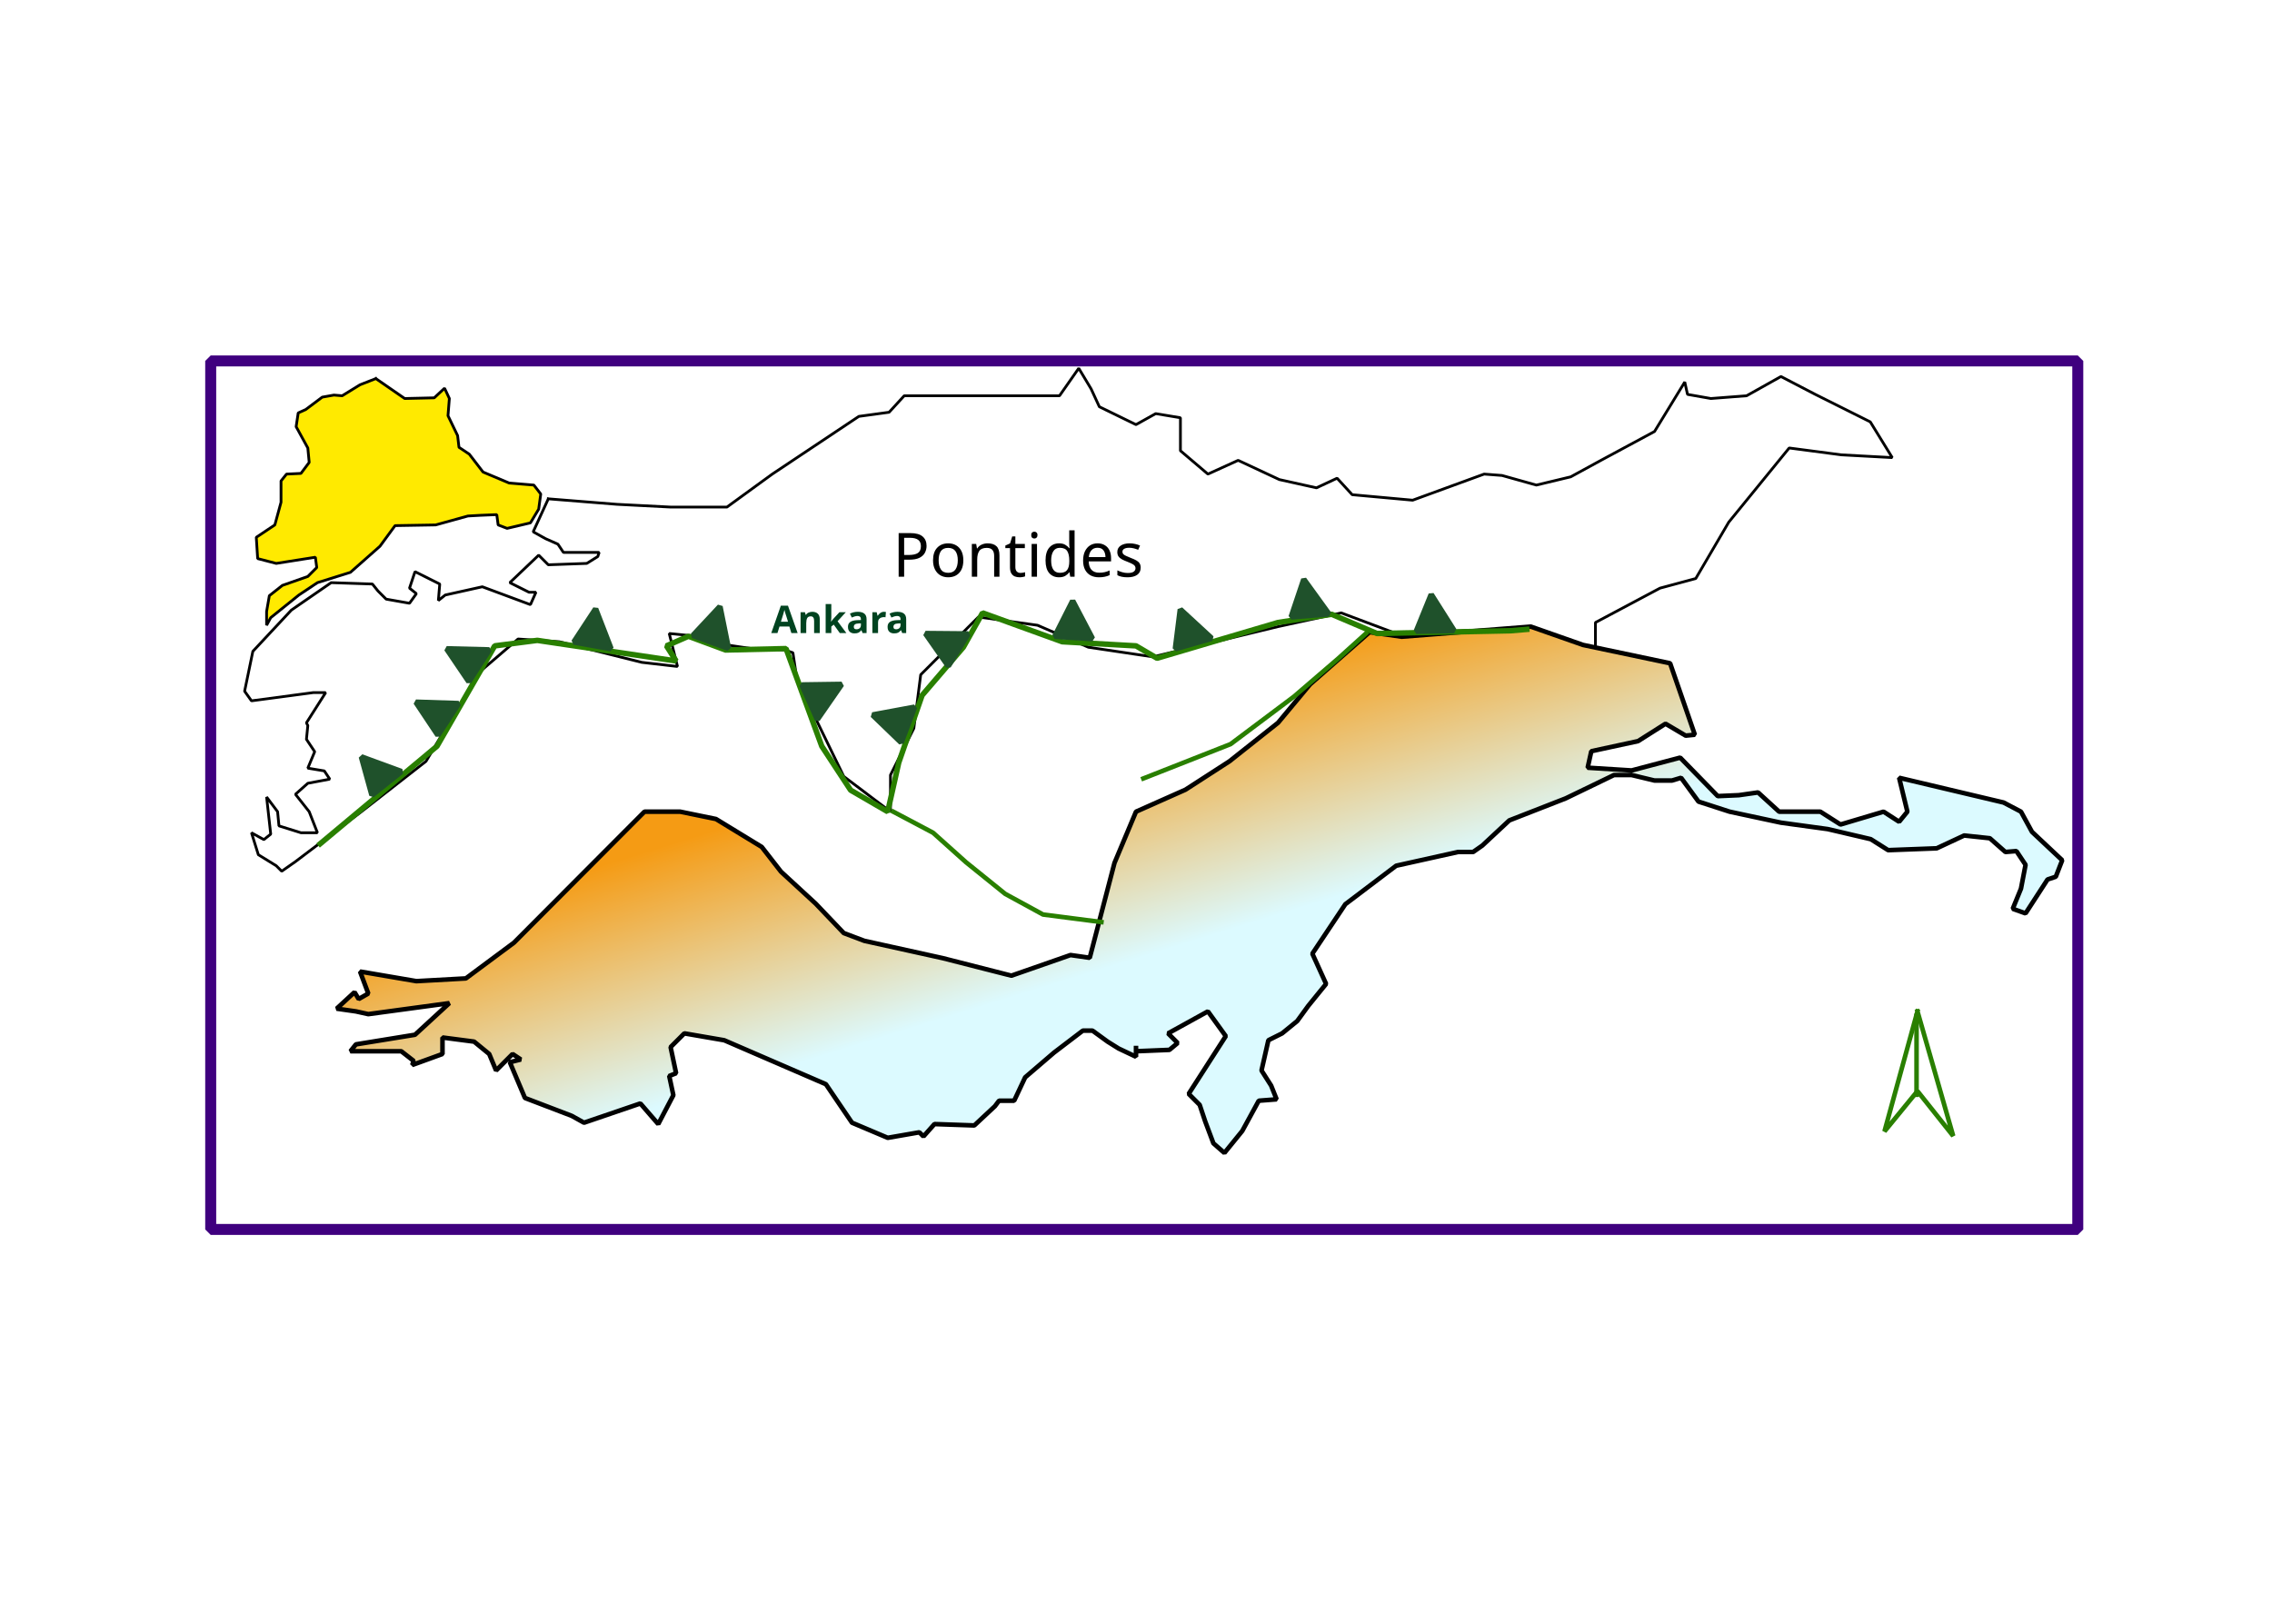
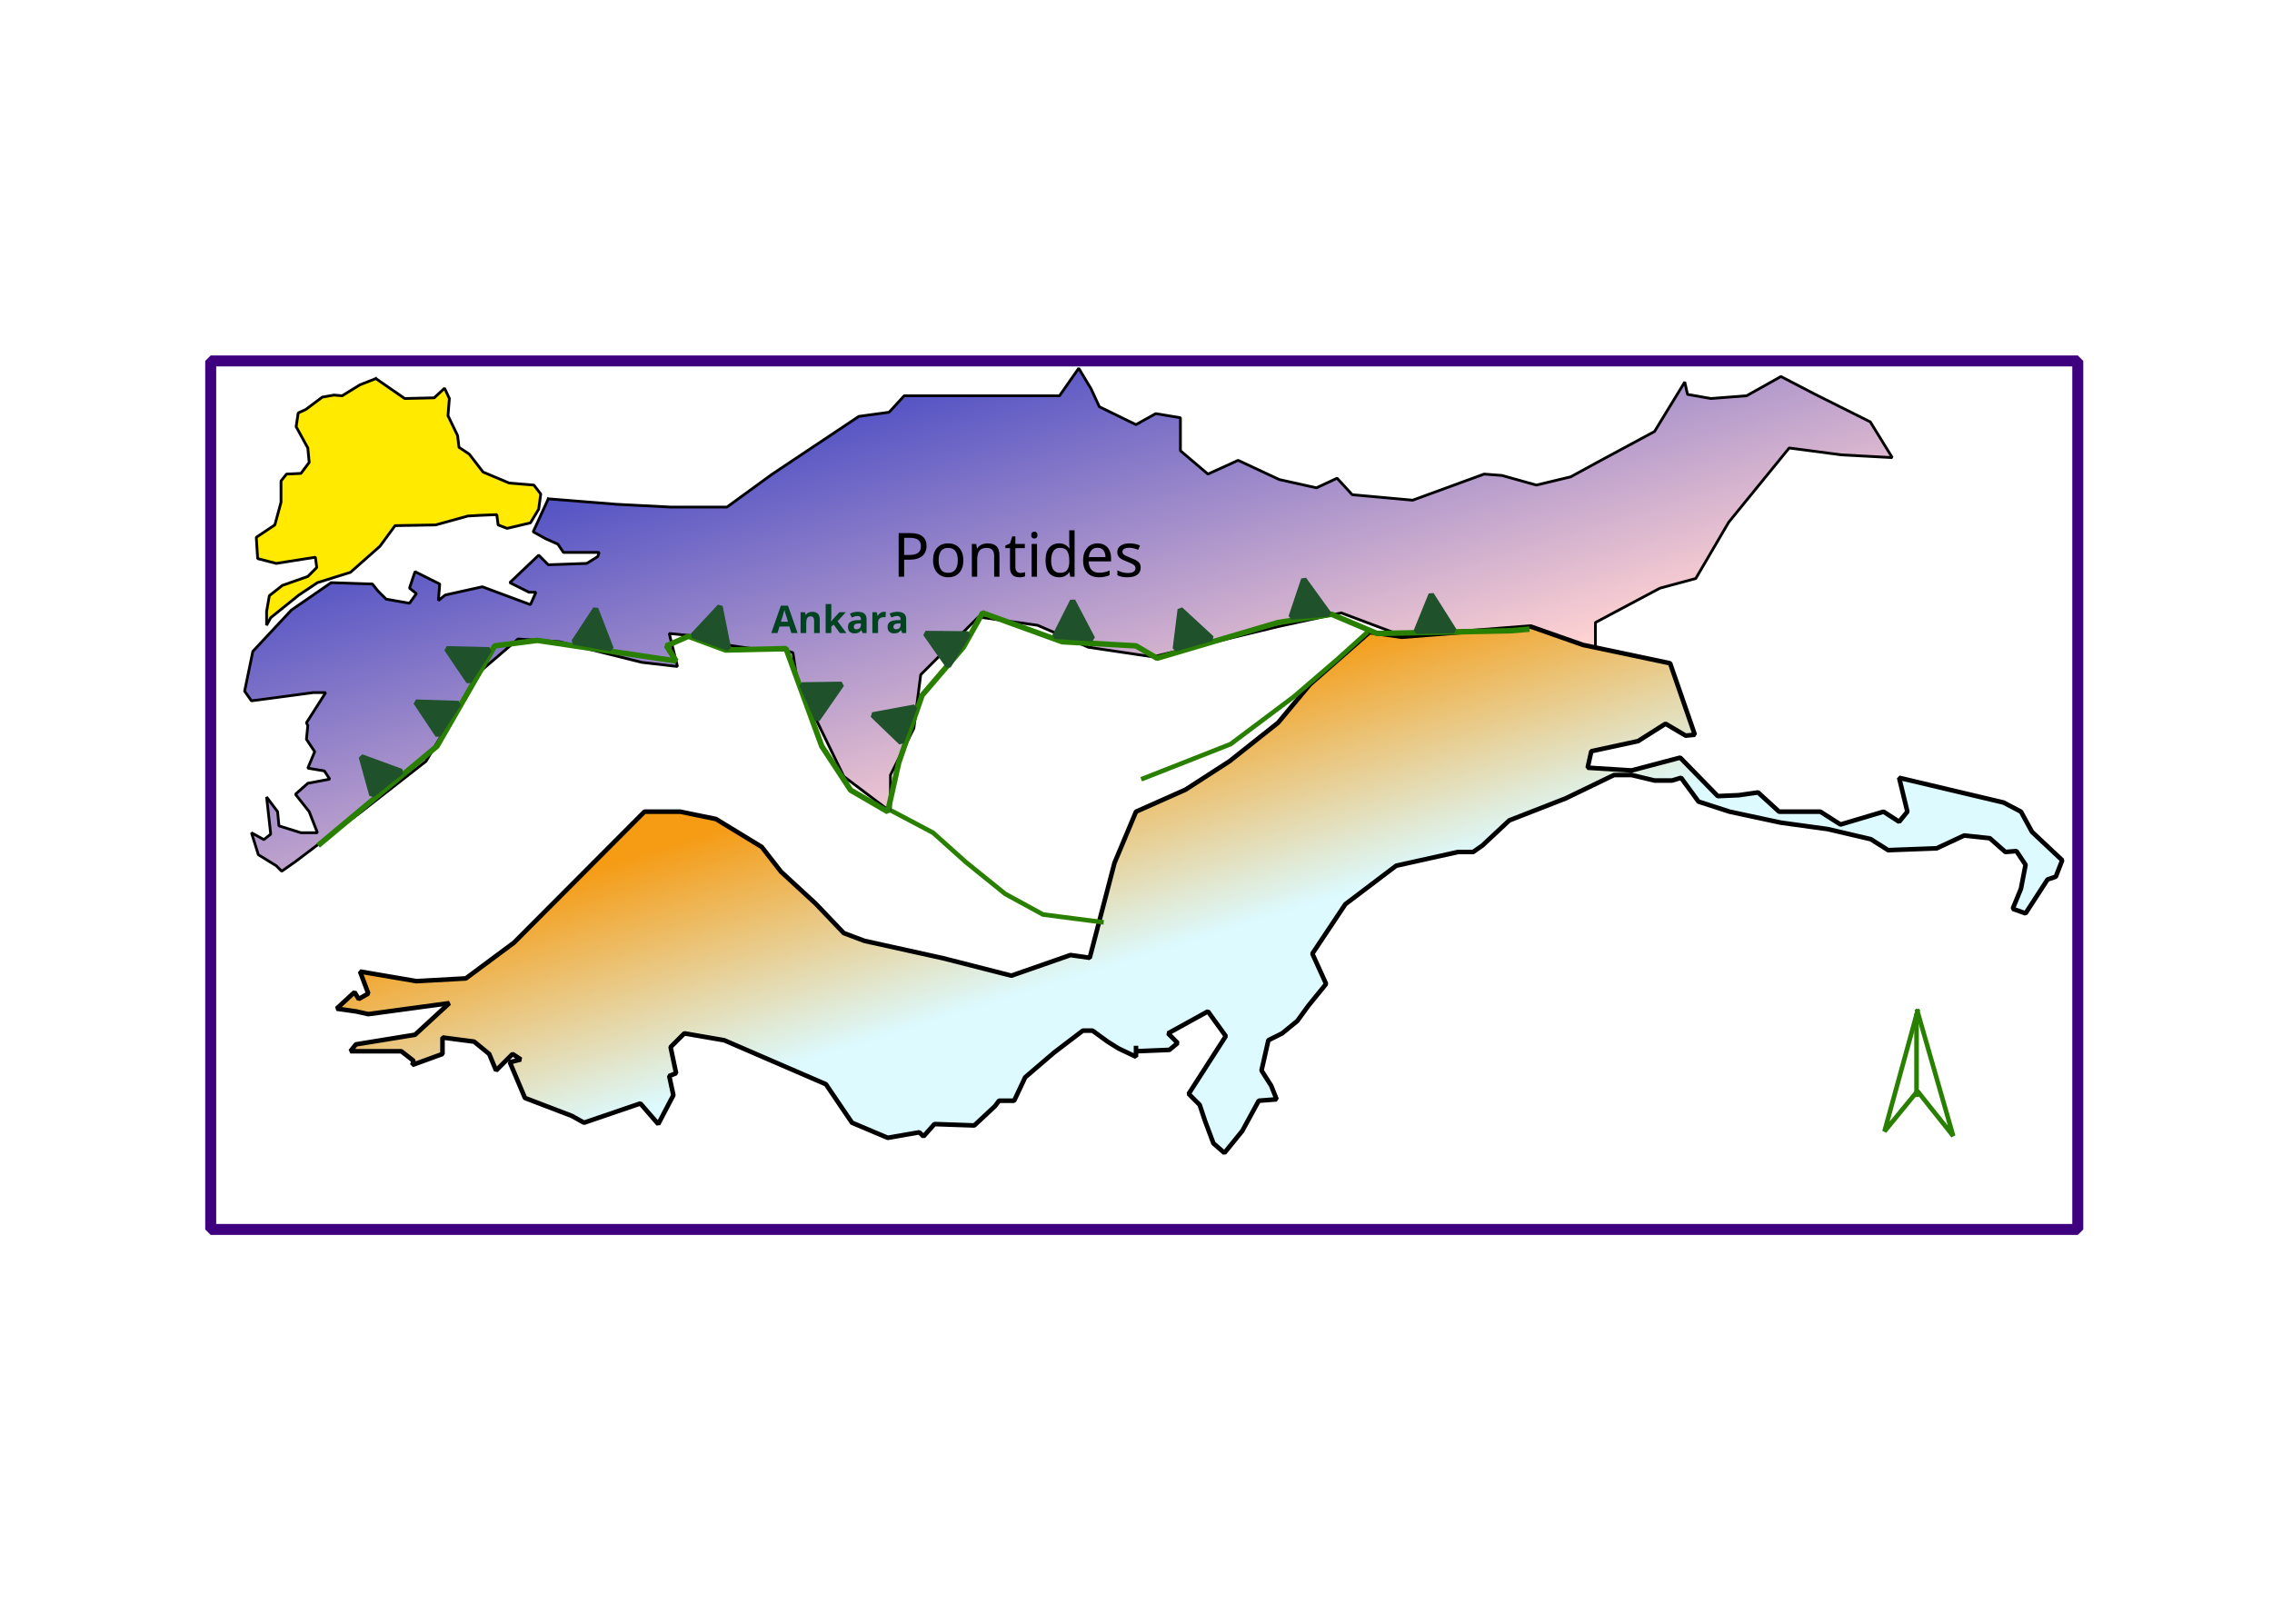
<svg xmlns="http://www.w3.org/2000/svg" xmlns:ns1="http://krita.org/namespaces/svg/krita" width="595.2pt" height="425.28pt" viewBox="0 0 595.2 425.28">
  <defs>
-     <meshgradient id="meshgradient0" gradientUnits="objectBoundingBox" x="0" y="0" type="bilinear">
-       <meshrow id="meshrow0">
-         <meshpatch id="meshpatch0">
-           <stop path="C 0.333,0 0.667,0 1,0" stop-color="#ffffff" stop-opacity="1" />
-           <stop path="C 1,0.017 1,0.033 1,0.05" stop-color="#4d2689" stop-opacity="1" />
-           <stop path="C 0.667,0.05 0.333,0.05 0,0.05" stop-color="#ffffff" stop-opacity="1" />
-           <stop path="C 0,0.033 0,0.017 0,0" stop-color="#4d2689" stop-opacity="1" />
-         </meshpatch>
-       </meshrow>
-       <meshrow id="meshrow1">
-         <meshpatch id="meshpatch1">
-           <stop path="C 1,0.067 1,0.083 1,0.1" />
-           <stop path="C 0.667,0.1 0.333,0.1 0,0.1" stop-color="#4d2689" stop-opacity="1" />
-           <stop path="C 0,0.083 0,0.067 0,0.05" stop-color="#ffffff" stop-opacity="1" />
-         </meshpatch>
-       </meshrow>
-       <meshrow id="meshrow2">
-         <meshpatch id="meshpatch2">
-           <stop path="C 1,0.117 1,0.133 1,0.15" />
-           <stop path="C 0.667,0.15 0.333,0.15 0,0.15" stop-color="#ffffff" stop-opacity="1" />
-           <stop path="C 0,0.133 0,0.117 0,0.1" stop-color="#4d2689" stop-opacity="1" />
-         </meshpatch>
-       </meshrow>
-       <meshrow id="meshrow3">
-         <meshpatch id="meshpatch3">
-           <stop path="C 1,0.167 1,0.183 1,0.2" />
-           <stop path="C 0.667,0.2 0.333,0.2 0,0.2" stop-color="#4d2689" stop-opacity="1" />
-           <stop path="C 0,0.183 0,0.167 0,0.15" stop-color="#ffffff" stop-opacity="1" />
-         </meshpatch>
-       </meshrow>
-       <meshrow id="meshrow4">
-         <meshpatch id="meshpatch4">
-           <stop path="C 1,0.217 1,0.233 1,0.25" />
-           <stop path="C 0.667,0.25 0.333,0.25 0,0.25" stop-color="#ffffff" stop-opacity="1" />
-           <stop path="C 0,0.233 0,0.217 0,0.2" stop-color="#4d2689" stop-opacity="1" />
-         </meshpatch>
-       </meshrow>
-       <meshrow id="meshrow5">
-         <meshpatch id="meshpatch5">
-           <stop path="C 1,0.267 1,0.283 1,0.3" />
-           <stop path="C 0.667,0.3 0.333,0.3 0,0.3" stop-color="#4d2689" stop-opacity="1" />
-           <stop path="C 0,0.283 0,0.267 0,0.25" stop-color="#ffffff" stop-opacity="1" />
-         </meshpatch>
-       </meshrow>
-       <meshrow id="meshrow6">
-         <meshpatch id="meshpatch6">
-           <stop path="C 1,0.317 1,0.333 1,0.35" />
-           <stop path="C 0.667,0.35 0.333,0.35 0,0.35" stop-color="#ffffff" stop-opacity="1" />
-           <stop path="C 0,0.333 0,0.317 0,0.3" stop-color="#4d2689" stop-opacity="1" />
-         </meshpatch>
-       </meshrow>
-       <meshrow id="meshrow7">
-         <meshpatch id="meshpatch7">
-           <stop path="C 1,0.367 1,0.383 1,0.4" />
-           <stop path="C 0.667,0.4 0.333,0.4 0,0.4" stop-color="#4d2689" stop-opacity="1" />
-           <stop path="C 0,0.383 0,0.367 0,0.35" stop-color="#ffffff" stop-opacity="1" />
-         </meshpatch>
-       </meshrow>
-       <meshrow id="meshrow8">
-         <meshpatch id="meshpatch8">
-           <stop path="C 1,0.417 1,0.433 1,0.45" />
-           <stop path="C 0.667,0.45 0.333,0.45 0,0.45" stop-color="#ffffff" stop-opacity="1" />
-           <stop path="C 0,0.433 0,0.417 0,0.4" stop-color="#4d2689" stop-opacity="1" />
-         </meshpatch>
-       </meshrow>
-       <meshrow id="meshrow9">
-         <meshpatch id="meshpatch9">
-           <stop path="C 1,0.467 1,0.483 1,0.5" />
-           <stop path="C 0.667,0.5 0.333,0.5 0,0.5" stop-color="#4d2689" stop-opacity="1" />
-           <stop path="C 0,0.483 0,0.467 0,0.45" stop-color="#ffffff" stop-opacity="1" />
-         </meshpatch>
-       </meshrow>
-       <meshrow id="meshrow10">
-         <meshpatch id="meshpatch10">
-           <stop path="C 1,0.517 1,0.533 1,0.55" />
-           <stop path="C 0.667,0.55 0.333,0.55 0,0.55" stop-color="#ffffff" stop-opacity="1" />
-           <stop path="C 0,0.533 0,0.517 0,0.5" stop-color="#4d2689" stop-opacity="1" />
-         </meshpatch>
-       </meshrow>
-       <meshrow id="meshrow11">
-         <meshpatch id="meshpatch11">
-           <stop path="C 1,0.567 1,0.583 1,0.6" />
-           <stop path="C 0.667,0.6 0.333,0.6 0,0.6" stop-color="#4d2689" stop-opacity="1" />
-           <stop path="C 0,0.583 0,0.567 0,0.55" stop-color="#ffffff" stop-opacity="1" />
-         </meshpatch>
-       </meshrow>
-       <meshrow id="meshrow12">
-         <meshpatch id="meshpatch12">
-           <stop path="C 1,0.617 1,0.633 1,0.65" />
-           <stop path="C 0.667,0.65 0.333,0.65 0,0.65" stop-color="#ffffff" stop-opacity="1" />
-           <stop path="C 0,0.633 0,0.617 0,0.6" stop-color="#4d2689" stop-opacity="1" />
-         </meshpatch>
-       </meshrow>
-       <meshrow id="meshrow13">
-         <meshpatch id="meshpatch13">
-           <stop path="C 1,0.667 1,0.683 1,0.7" />
-           <stop path="C 0.667,0.7 0.333,0.7 0,0.7" stop-color="#4d2689" stop-opacity="1" />
-           <stop path="C 0,0.683 0,0.667 0,0.65" stop-color="#ffffff" stop-opacity="1" />
-         </meshpatch>
-       </meshrow>
-       <meshrow id="meshrow14">
-         <meshpatch id="meshpatch14">
-           <stop path="C 1,0.717 1,0.733 1,0.75" />
-           <stop path="C 0.667,0.75 0.333,0.75 0,0.75" stop-color="#ffffff" stop-opacity="1" />
-           <stop path="C 0,0.733 0,0.717 0,0.7" stop-color="#4d2689" stop-opacity="1" />
-         </meshpatch>
-       </meshrow>
-       <meshrow id="meshrow15">
-         <meshpatch id="meshpatch15">
-           <stop path="C 1,0.767 1,0.783 1,0.8" />
-           <stop path="C 0.667,0.8 0.333,0.8 0,0.8" stop-color="#4d2689" stop-opacity="1" />
-           <stop path="C 0,0.783 0,0.767 0,0.75" stop-color="#ffffff" stop-opacity="1" />
-         </meshpatch>
-       </meshrow>
-       <meshrow id="meshrow16">
-         <meshpatch id="meshpatch16">
-           <stop path="C 1,0.817 1,0.833 1,0.85" />
-           <stop path="C 0.667,0.85 0.333,0.85 0,0.85" stop-color="#ffffff" stop-opacity="1" />
-           <stop path="C 0,0.833 0,0.817 0,0.8" stop-color="#4d2689" stop-opacity="1" />
-         </meshpatch>
-       </meshrow>
-       <meshrow id="meshrow17">
-         <meshpatch id="meshpatch17">
-           <stop path="C 1,0.867 1,0.883 1,0.9" />
-           <stop path="C 0.667,0.9 0.333,0.9 0,0.9" stop-color="#4d2689" stop-opacity="1" />
-           <stop path="C 0,0.883 0,0.867 0,0.85" stop-color="#ffffff" stop-opacity="1" />
-         </meshpatch>
-       </meshrow>
-       <meshrow id="meshrow18">
-         <meshpatch id="meshpatch18">
-           <stop path="C 1,0.917 1,0.933 1,0.95" />
-           <stop path="C 0.667,0.95 0.333,0.95 0,0.95" stop-color="#ffffff" stop-opacity="1" />
-           <stop path="C 0,0.933 0,0.917 0,0.9" stop-color="#4d2689" stop-opacity="1" />
-         </meshpatch>
-       </meshrow>
-       <meshrow id="meshrow19">
-         <meshpatch id="meshpatch19">
-           <stop path="C 1,0.967 1,0.983 1,1" />
-           <stop path="C 0.667,1 0.333,1 0,1" stop-color="#4d2689" stop-opacity="1" />
-           <stop path="C 0,0.983 0,0.967 0,0.95" stop-color="#ffffff" stop-opacity="1" />
-         </meshpatch>
-       </meshrow>
-     </meshgradient>
    <linearGradient id="gradient0" gradientUnits="objectBoundingBox" x1="0" y1="0" x2="1" y2="1" spreadMethod="pad">
+       <stop stop-color="#5252c4" offset="0.221" stop-opacity="1" />
+       <stop stop-color="#ffd2d2" offset="0.678" stop-opacity="1" />
+     </linearGradient>
+     <linearGradient id="gradient1" gradientUnits="objectBoundingBox" x1="0" y1="0" x2="1" y2="1" spreadMethod="pad">
      <stop stop-color="#f59b14" offset="0.301" stop-opacity="1" />
      <stop stop-color="#dcfaff" offset="0.547" stop-opacity="1" />
    </linearGradient>
  </defs>
  <rect id="shape0" transform="translate(55.2, 94.56)" fill="none" stroke="#3f007f" stroke-width="2.88" stroke-linecap="square" stroke-linejoin="bevel" width="489.12" height="227.52" />
  <path id="shape1" transform="translate(493.68, 264.96)" fill="none" stroke="#297f00" stroke-width="1.2" stroke-linecap="square" stroke-linejoin="bevel" d="M8.64 0L0 31.44L8.64 20.88L18 32.64L8.64 0" />
  <path id="shape2" transform="translate(502.08, 266.16)" fill="none" stroke="#297f00" stroke-width="1.2" stroke-linecap="square" stroke-linejoin="bevel" d="M0 0L0 20.64" />
  <path id="shape01" transform="translate(67.14, 99.18)" fill="#ffea00" fill-rule="evenodd" stroke="#000000" stroke-width="0.72" stroke-linecap="square" stroke-linejoin="bevel" d="M31.32 0L38.88 5.22L46.62 5.04L49.32 2.52L50.58 5.22L50.22 9.72L52.74 14.94L53.1 18L55.8 19.8L59.4 24.48L66.24 27.36L72.72 27.9L74.52 30.24L73.98 34.2L71.82 37.8L65.7 39.24L63.36 38.34L63 35.64L58.68 35.82L55.44 36L46.98 38.34L36.36 38.52L32.4 43.92L24.66 50.76L16.02 53.46L11.16 56.7L3.78 62.64L2.7 64.62L2.7 61.02L3.42 56.88L6.84 54.18L13.5 51.84L15.84 49.5L15.48 46.8L5.22 48.42L0.36 47.16L0 41.58L4.86 38.34L6.48 32.4L6.48 26.82L7.92 25.02L11.7 24.84L13.86 21.96L13.5 18.18L10.44 12.6L10.98 9L12.96 8.1L17.28 4.86L20.34 4.32L22.5 4.5L27.18 1.62L31.32 0" />
-   <path id="shape11" transform="translate(64.08, 96.47999)" fill="url(#meshgradient0)" fill-rule="evenodd" stroke="#000000" stroke-width="0.72" stroke-linecap="square" stroke-linejoin="bevel" d="M79.56 34.2L75.6 42.84L78.84 44.64L82.08 46.08L83.52 48.24L92.88 48.24L92.52 49.32L89.64 51.12L79.56 51.48L77.04 48.96L69.48 56.16L74.52 58.68L76.32 58.68L74.88 61.92L62.28 57.24L52.56 59.4L50.76 60.84L51.12 56.52L44.64 53.28L43.2 57.6L45 59.04L43.2 61.56L37.08 60.48L34.92 58.32L33.48 56.52L22.68 56.16L12.24 63.36L2.16 74.16L0 84.6L1.8 87.12L18 84.96L21.24 84.96L16.2 92.88L16.56 93.6L16.2 97.2L18.36 100.44L16.56 104.76L20.88 105.48L22.32 107.64L16.56 108.72L13.32 111.6L16.92 116.16L19.08 121.68L14.76 121.68L9 119.88L8.64 116.16L5.76 112.32L6.84 122.04L5.04 123.48L1.8 121.68L3.6 127.44L8.28 130.32L9.72 131.76L13.32 129.24L30.6 116.16L47.52 102.96L61.56 79.56L71.64 70.92L82.44 71.64L104.04 77.04L113.4 78.12L111.24 69.48L122.04 70.56L123.12 72L132.84 73.44L141.48 73.8L143.64 74.52L144.72 81.72L156.96 106.92L169.2 116.16L169.2 106.56L175.32 94.32L177.12 80.28L192.24 65.16L207.72 67.32L221.04 73.08L237.96 75.6L270.72 67.68L287.28 64.08L301.68 69.48L337.32 68.04L353.88 73.8L353.88 66.6L370.8 57.6L380.16 55.08L388.8 40.32L404.64 20.88L418.32 22.68L431.64 23.4L425.88 14.04L411.48 6.84L402.48 2.16L393.48 7.2L384.12 7.92L378 6.84L377.28 3.6L369.36 16.56L355.32 24.12L347.4 28.44L338.4 30.6L329.4 28.08L324.72 27.72L306 34.56L290.16 33.12L286.2 28.8L280.8 31.32L271.08 29.16L260.28 24.12L252.36 27.72L245.16 21.6L245.16 12.96L238.68 11.88L233.52 14.76L223.92 10.08L221.76 5.4L218.52 0L213.48 7.2L172.8 7.2L168.84 11.52L160.92 12.6L138.24 27.72L126.36 36.36L111.6 36.36L97.56 35.64L79.56 34.2" />
-   <path id="shape3" transform="translate(88.2, 164.16)" fill="url(#gradient0)" fill-rule="evenodd" stroke="#000000" stroke-width="1.2" stroke-linecap="square" stroke-linejoin="bevel" d="M80.64 48.48L46.44 82.8L33.84 92.16L20.88 92.88L6.12 90.36L8.28 96.12L5.76 97.56L4.68 95.76L0 100.08L5.04 100.8L8.28 101.52L29.52 98.64L20.52 106.92L5.04 109.44L3.6 111.24L16.92 111.24L20.16 113.76L19.8 114.84L27.72 111.96L27.72 107.64L36 108.72L39.96 111.96L41.76 116.28L46.08 111.96L48.24 113.4L45.36 114.12L49.32 123.48L61.56 128.16L64.8 129.96L79.56 124.92L84.24 130.32L88.2 122.76L87.12 117.72L88.92 117L87.48 110.16L91.08 106.56L101.52 108.36L128.16 119.88L135 129.96L144.36 133.92L152.64 132.48L153.72 133.56L156.6 130.32L167.04 130.68L172.44 125.64L173.52 124.2L177.48 124.2L180.36 118.08L187.92 111.6L195.48 105.84L198 105.84L201.96 108.72L204.84 110.52L209.4 112.68L209.4 109.8L209.4 111.24L218.16 110.88L220.32 109.08L217.8 106.56L228.24 100.8L232.92 107.28L223.2 122.4L226.08 125.28L227.52 129.6L229.68 135.36L232.56 137.88L237.24 132.12L241.56 124.2L246.24 123.84L244.8 120.24L242.28 116.28L244.08 108.36L247.68 106.56L251.64 103.32L254.52 99.36L259.2 93.6L255.6 85.68L264.24 72.72L277.56 62.64L293.76 59.04L297.72 59.04L300.12 57.36L307.2 50.76L321.96 45L334.62 38.88L339.24 38.88L345.24 40.32L349.8 40.32L352.2 39.6L356.76 45.84L364.92 48.48L378.36 51.36L390.6 53.04L401.88 55.68L406.44 58.56L419.16 58.08L426.36 54.72L433.08 55.44L437.16 59.04L440.04 58.8L442.44 62.4L441.24 68.64L439.08 73.92L442.44 75.12L448.2 66.24L450.36 65.52L452.04 61.2L444.12 53.76L441.24 48.48L436.68 46.08L409.32 39.6L411.48 48.48L409.32 51.12L405.24 48.48L393.96 51.84L388.68 48.48L377.88 48.48L372.36 43.44L367.32 44.16L361.8 44.4L351.96 34.32L339.24 37.68L327.72 36.96L328.68 32.64L340.92 30L348.12 25.44L353.4 28.56L355.8 28.32L349.32 9.6L326.52 4.8L312.84 0L279 2.64L270.6 1.44L255 15.12L246.6 25.2L233.88 35.28L222.36 42.72L209.4 48.48L203.76 61.92L197.28 86.76L192.24 86.04L176.76 91.44L158.76 86.85L138.24 82.32L132.84 80.28L125.52 72.6L116.4 64.2L111.36 57.72L99.36 50.4L90 48.48Z" />
+   <path id="shape11" transform="translate(64.08, 96.47999)" fill="url(#gradient0)" fill-rule="evenodd" stroke="#000000" stroke-width="0.72" stroke-linecap="square" stroke-linejoin="bevel" d="M79.56 34.2L75.6 42.84L78.84 44.64L82.08 46.08L83.52 48.24L92.88 48.24L92.52 49.32L89.64 51.12L79.56 51.48L77.04 48.96L69.48 56.16L74.52 58.68L76.32 58.68L74.88 61.92L62.28 57.24L52.56 59.4L50.76 60.84L51.12 56.52L44.64 53.28L43.2 57.6L45 59.04L43.2 61.56L37.08 60.48L34.92 58.32L33.48 56.52L22.68 56.16L12.24 63.36L2.16 74.16L0 84.6L1.8 87.12L18 84.96L21.24 84.96L16.2 92.88L16.56 93.6L16.2 97.2L18.36 100.44L16.56 104.76L20.88 105.48L22.32 107.64L16.56 108.72L13.32 111.6L16.92 116.16L19.08 121.68L14.76 121.68L9 119.88L8.64 116.16L5.76 112.32L6.84 122.04L5.04 123.48L1.8 121.68L3.6 127.44L8.28 130.32L9.72 131.76L13.32 129.24L30.6 116.16L47.52 102.96L61.56 79.56L71.64 70.92L82.44 71.64L104.04 77.04L113.4 78.12L111.24 69.48L122.04 70.56L123.12 72L132.84 73.44L141.48 73.8L143.64 74.52L144.72 81.72L156.96 106.92L169.2 116.16L169.2 106.56L175.32 94.32L177.12 80.28L192.24 65.16L207.72 67.32L221.04 73.08L237.96 75.6L270.72 67.68L287.28 64.08L301.68 69.48L337.32 68.04L353.88 73.8L353.88 66.6L370.8 57.6L380.16 55.08L388.8 40.32L404.64 20.88L418.32 22.68L431.64 23.4L425.88 14.04L411.48 6.84L402.48 2.16L393.48 7.2L384.12 7.92L378 6.84L377.28 3.6L369.36 16.56L355.32 24.12L347.4 28.44L338.4 30.6L329.4 28.08L324.72 27.72L306 34.56L290.16 33.12L286.2 28.8L280.8 31.32L271.08 29.16L260.28 24.12L252.36 27.72L245.16 21.6L245.16 12.96L238.68 11.88L233.52 14.76L223.92 10.08L221.76 5.4L218.52 0L213.48 7.2L172.8 7.2L168.84 11.52L160.92 12.6L138.24 27.72L126.36 36.36L111.6 36.36L97.56 35.64L79.56 34.2" />
+   <path id="shape3" transform="translate(88.2, 164.16)" fill="url(#gradient1)" fill-rule="evenodd" stroke="#000000" stroke-width="1.2" stroke-linecap="square" stroke-linejoin="bevel" d="M80.64 48.48L46.44 82.8L33.84 92.16L20.88 92.88L6.12 90.36L8.28 96.12L5.76 97.56L4.68 95.76L0 100.08L5.04 100.8L8.28 101.52L29.52 98.64L20.52 106.92L5.04 109.44L3.6 111.24L16.92 111.24L20.16 113.76L19.8 114.84L27.72 111.96L27.72 107.64L36 108.72L39.96 111.96L41.76 116.28L46.08 111.96L48.24 113.4L45.36 114.12L49.32 123.48L61.56 128.16L64.8 129.96L79.56 124.92L84.24 130.32L88.2 122.76L87.12 117.72L88.92 117L87.48 110.16L91.08 106.56L101.52 108.36L128.16 119.88L135 129.96L144.36 133.92L152.64 132.48L153.72 133.56L156.6 130.32L167.04 130.68L172.44 125.64L173.52 124.2L177.48 124.2L180.36 118.08L187.92 111.6L195.48 105.84L198 105.84L201.96 108.72L204.84 110.52L209.4 112.68L209.4 109.8L209.4 111.24L218.16 110.88L220.32 109.08L217.8 106.56L228.24 100.8L232.92 107.28L223.2 122.4L226.08 125.28L227.52 129.6L229.68 135.36L232.56 137.88L237.24 132.12L241.56 124.2L246.24 123.84L244.8 120.24L242.28 116.28L244.08 108.36L247.68 106.56L251.64 103.32L254.52 99.36L259.2 93.6L255.6 85.68L264.24 72.72L277.56 62.64L293.76 59.04L297.72 59.04L300.12 57.36L307.2 50.76L321.96 45L334.62 38.88L339.24 38.88L345.24 40.32L349.8 40.32L352.2 39.6L356.76 45.84L364.92 48.48L378.36 51.36L390.6 53.04L401.88 55.68L406.44 58.56L419.16 58.08L426.36 54.72L433.08 55.44L437.16 59.04L440.04 58.8L442.44 62.4L441.24 68.64L439.08 73.92L442.44 75.12L448.2 66.24L450.36 65.52L452.04 61.2L444.12 53.76L441.24 48.48L436.68 46.08L409.32 39.6L411.48 48.48L409.32 51.12L405.24 48.48L393.96 51.84L388.68 48.48L377.88 48.48L372.36 43.44L367.32 44.16L361.8 44.4L351.96 34.32L339.24 37.68L327.72 36.96L328.68 32.64L340.92 30L348.12 25.44L353.4 28.56L355.8 28.32L349.32 9.6L326.52 4.8L312.84 0L279 2.64L270.6 1.44L255 15.12L246.6 25.2L233.88 35.28L222.36 42.72L209.4 48.48L203.76 61.92L197.28 86.76L192.24 86.04L176.76 91.44L158.76 86.85L138.24 82.32L132.84 80.28L125.52 72.6L116.4 64.2L111.36 57.72L99.36 50.4L90 48.48Z" />
  <path id="shape02" transform="translate(83.87999, 160.56)" fill="none" stroke="#297f00" stroke-width="1.44" stroke-linecap="square" stroke-linejoin="bevel" d="M0 60.48L30.6 34.92L45.72 8.64L56.88 7.2L93.24 12.6L90.72 8.64L96.48 6.12L106.2 9.72L122.04 9.36L131.4 34.92L138.96 46.44L148.68 52.08L151.56 39.24L157.68 21.6L168.48 9L173.52 0L194.4 7.56L213.72 8.64L219.24 11.88L250.92 2.52L264.96 0.36L276.84 5.4L311.76 4.68L316.08 4.32" />
  <path id="shape12" transform="translate(108.96, 183.96)" fill="#1f512b" fill-rule="evenodd" stroke="#1f512b" stroke-width="1.44" stroke-linecap="square" stroke-linejoin="bevel" d="M5.76 8.64L11.16 0.36L0 0Z" />
  <path id="shape011" transform="matrix(0.9495912 0.3134908 -0.3134908 0.9495912 94.67558 198.2845)" fill="#1f512b" fill-rule="evenodd" stroke="#1f512b" stroke-width="1.44" stroke-linecap="square" stroke-linejoin="bevel" d="M5.76 8.64L11.16 0.36L0 0Z" />
  <path id="shape021" transform="matrix(0.9999717 -0.007520176 0.007520176 0.9999717 117.0077 169.9781)" fill="#1f512b" fill-rule="evenodd" stroke="#1f512b" stroke-width="1.44" stroke-linecap="square" stroke-linejoin="bevel" d="M5.76 8.64L11.16 0.36L0 0Z" />
  <path id="shape03" transform="matrix(0.2293274 0.9733493 -0.9733493 0.2293274 188.6052 158.894)" fill="#1f512b" fill-rule="evenodd" stroke="#1f512b" stroke-width="1.44" stroke-linecap="square" stroke-linejoin="bevel" d="M5.76 8.64L11.16 0.36L0 0Z" />
  <path id="shape04" transform="matrix(-0.5429754 0.8397486 -0.8397486 -0.5429754 220.4775 179.2959)" fill="#1f512b" fill-rule="evenodd" stroke="#1f512b" stroke-width="1.44" stroke-linecap="square" stroke-linejoin="bevel" d="M5.76 8.64L11.16 0.36L0 0Z" />
  <path id="shape05" transform="matrix(0.3908301 0.9204629 -0.9204629 0.3908301 156.0356 159.5114)" fill="#1f512b" fill-rule="evenodd" stroke="#1f512b" stroke-width="1.44" stroke-linecap="square" stroke-linejoin="bevel" d="M5.76 8.64L11.16 0.36L0 0Z" />
  <path id="shape06" transform="matrix(0.9768617 -0.213872 0.213872 0.9768617 228.6052 187.3014)" fill="#1f512b" fill-rule="evenodd" stroke="#1f512b" stroke-width="1.44" stroke-linecap="square" stroke-linejoin="bevel" d="M5.76 8.64L11.16 0.36L0 0Z" />
  <path id="shape07" transform="matrix(0.9997284 -0.02330494 0.02330494 0.9997284 242.4642 165.9781)" fill="#1f512b" fill-rule="evenodd" stroke="#1f512b" stroke-width="1.44" stroke-linecap="square" stroke-linejoin="bevel" d="M5.76 8.64L11.16 0.36L0 0Z" />
  <path id="shape08" transform="matrix(0.4926231 0.8702428 -0.8702428 0.4926231 281.014 157.4228)" fill="#1f512b" fill-rule="evenodd" stroke="#1f512b" stroke-width="1.44" stroke-linecap="square" stroke-linejoin="bevel" d="M5.76 8.64L11.16 0.36L0 0Z" />
  <path id="shape09" transform="matrix(0.7565965 0.6538821 -0.6538821 0.7565965 309.2064 159.6497)" fill="#1f512b" fill-rule="evenodd" stroke="#1f512b" stroke-width="1.44" stroke-linecap="square" stroke-linejoin="bevel" d="M5.76 8.64L11.16 0.36L0 0Z" />
  <path id="shape010" transform="matrix(0.6121168 0.7907674 -0.7907674 0.6121168 341.5639 151.77)" fill="#1f512b" fill-rule="evenodd" stroke="#1f512b" stroke-width="1.44" stroke-linecap="square" stroke-linejoin="bevel" d="M5.76 8.64L11.16 0.36L0 0Z" />
  <path id="shape0111" transform="matrix(0.5617137 0.8273317 -0.8273317 0.5617137 374.9431 155.7437)" fill="#1f512b" fill-rule="evenodd" stroke="#1f512b" stroke-width="1.44" stroke-linecap="square" stroke-linejoin="bevel" d="M5.76 8.64L11.16 0.36L0 0Z" />
  <path id="shape21" transform="translate(234, 212.64)" fill="none" stroke="#297f00" stroke-width="1.2" stroke-linecap="square" stroke-linejoin="bevel" d="M0 0L10.44 5.52L19.08 13.26L29.34 21.54L39.24 26.94L54.54 28.92" />
  <path id="shape31" transform="translate(299.52, 165.96)" fill="none" stroke="#297f00" stroke-width="1.2" stroke-linecap="square" stroke-linejoin="bevel" d="M0 37.98L22.86 28.98L39.42 16.56L50.94 6.66L58.32 0" />
  <text id="shape012" ns1:useRichText="true" text-rendering="auto" ns1:textVersion="3" transform="translate(231.84, 151.08)" fill="#000000" stroke-opacity="0" stroke="#000000" stroke-width="0" stroke-linecap="square" stroke-linejoin="bevel" letter-spacing="0" text-anchor="middle" word-spacing="0" style="text-align: start;text-align-last: auto;font-family: Cooper Black;font-size: 16;">
    <tspan x="34.875">Pontides</tspan>
  </text>
  <text id="shape13" ns1:useRichText="true" text-rendering="auto" ns1:textVersion="3" transform="translate(198.72, 165.84)" fill="#004320" stroke-opacity="0" stroke="#000000" stroke-width="0" stroke-linecap="square" stroke-linejoin="bevel" letter-spacing="0" text-anchor="middle" word-spacing="0" style="text-align: start;text-align-last: auto;font-family: Cooper Black;font-size: 10;font-weight: 700;">
    <tspan x="21.375">Ankara</tspan>
  </text>
</svg>
